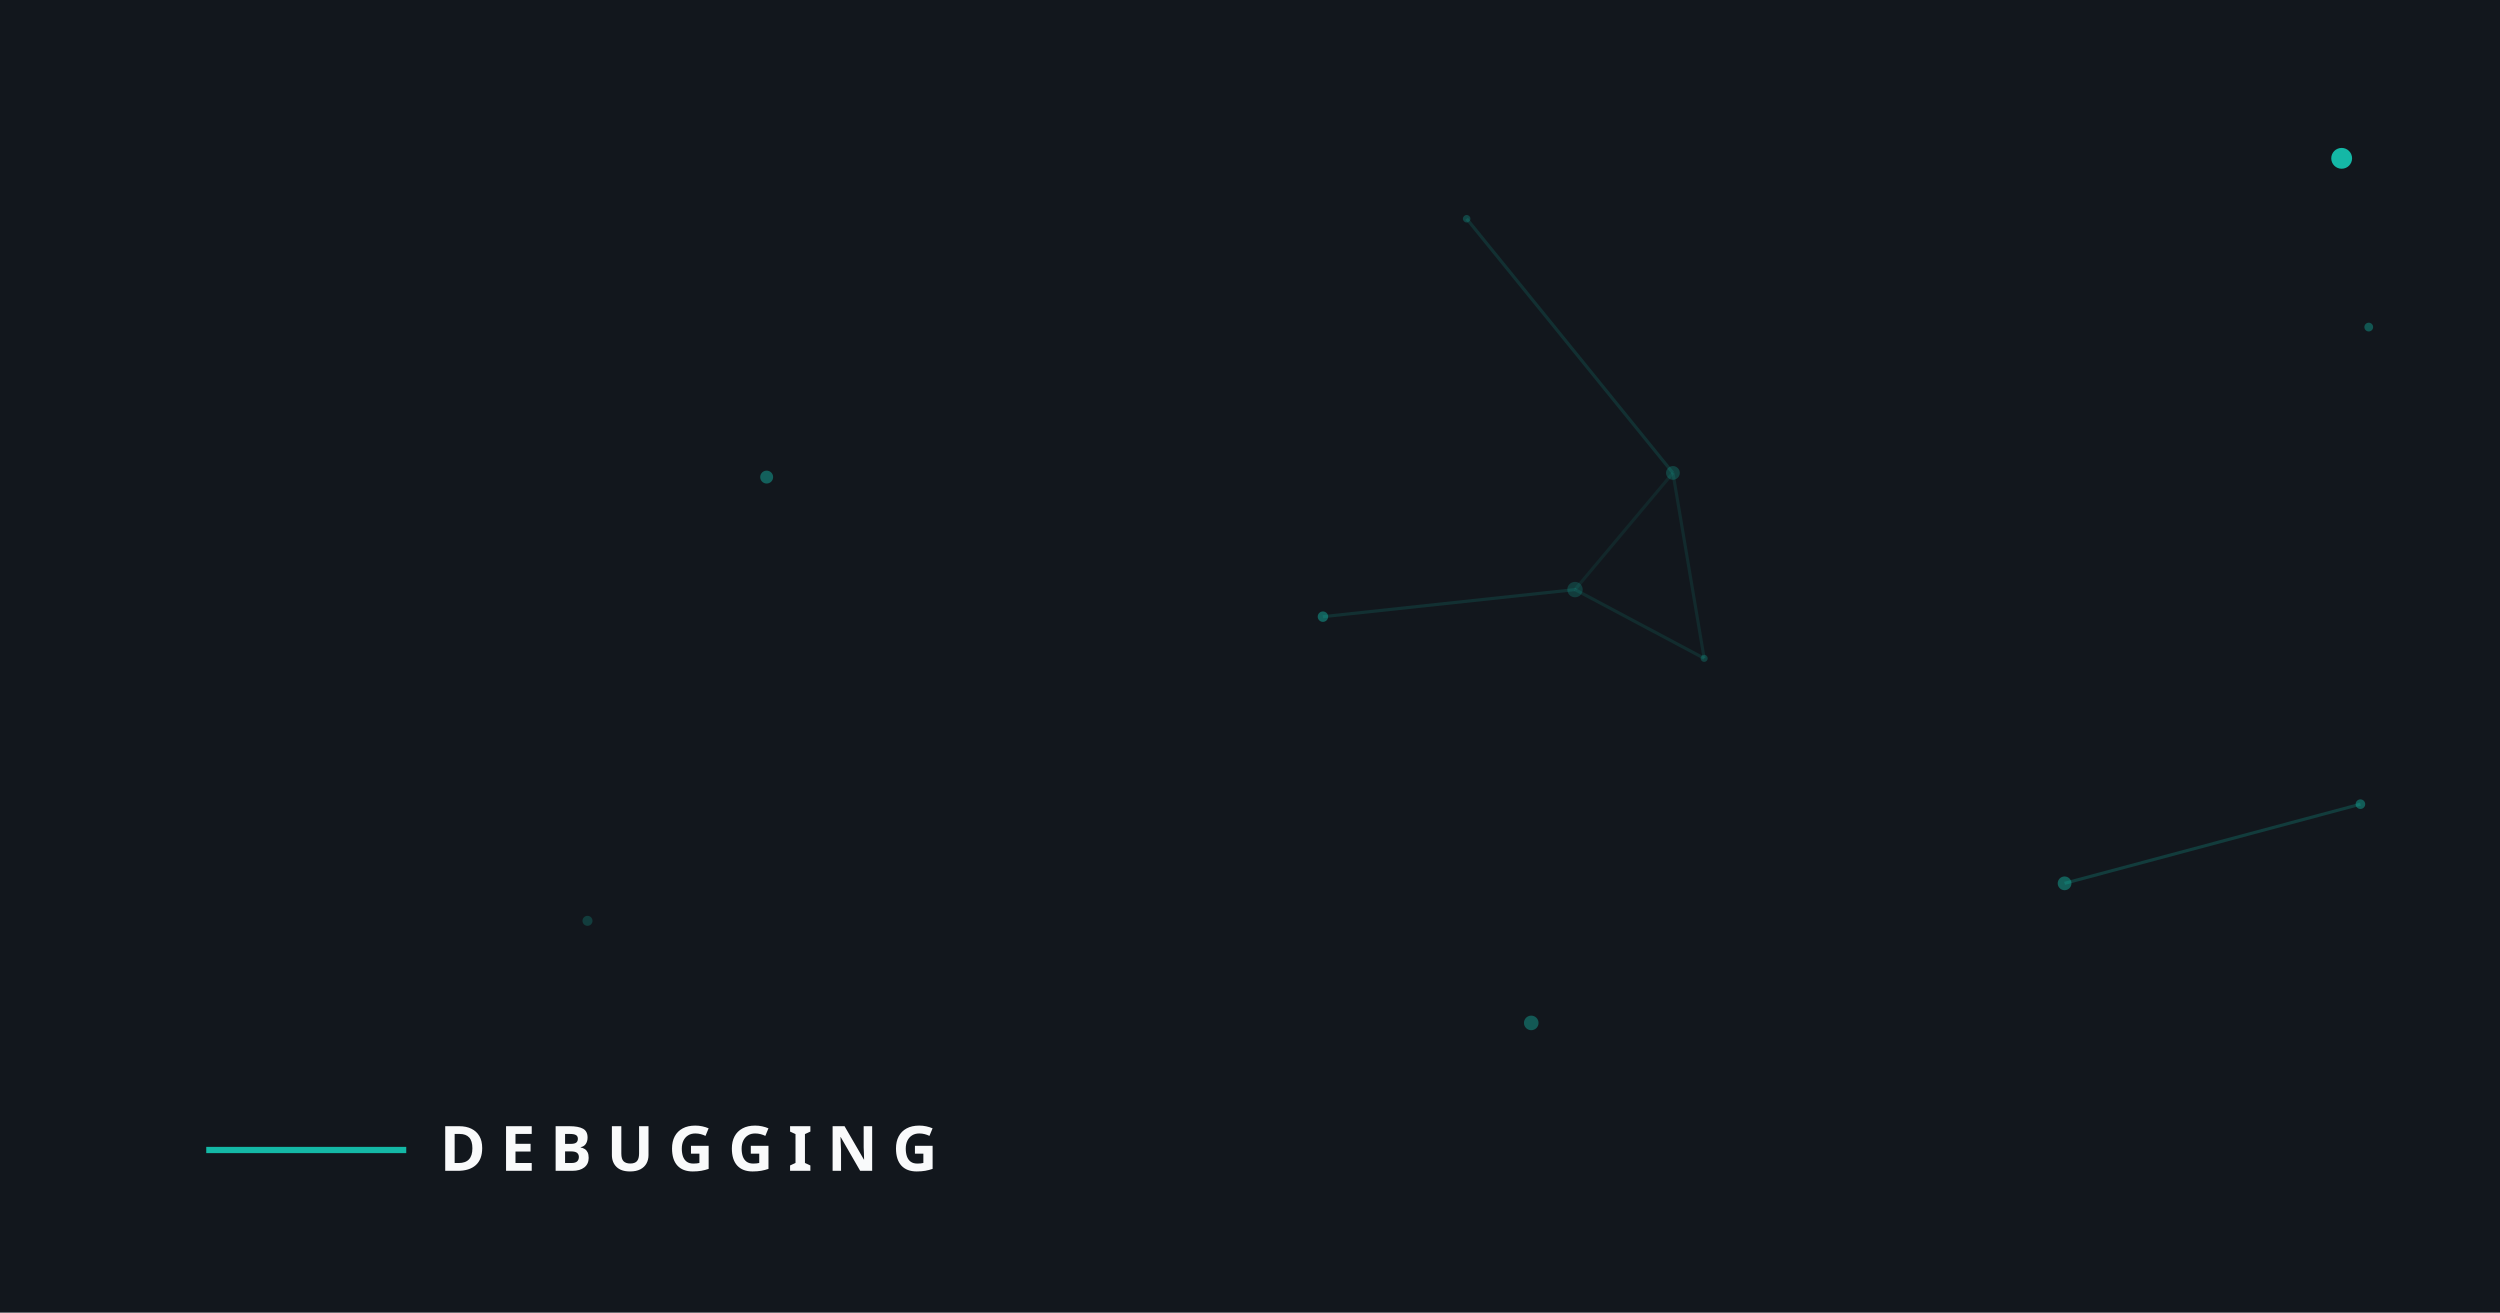
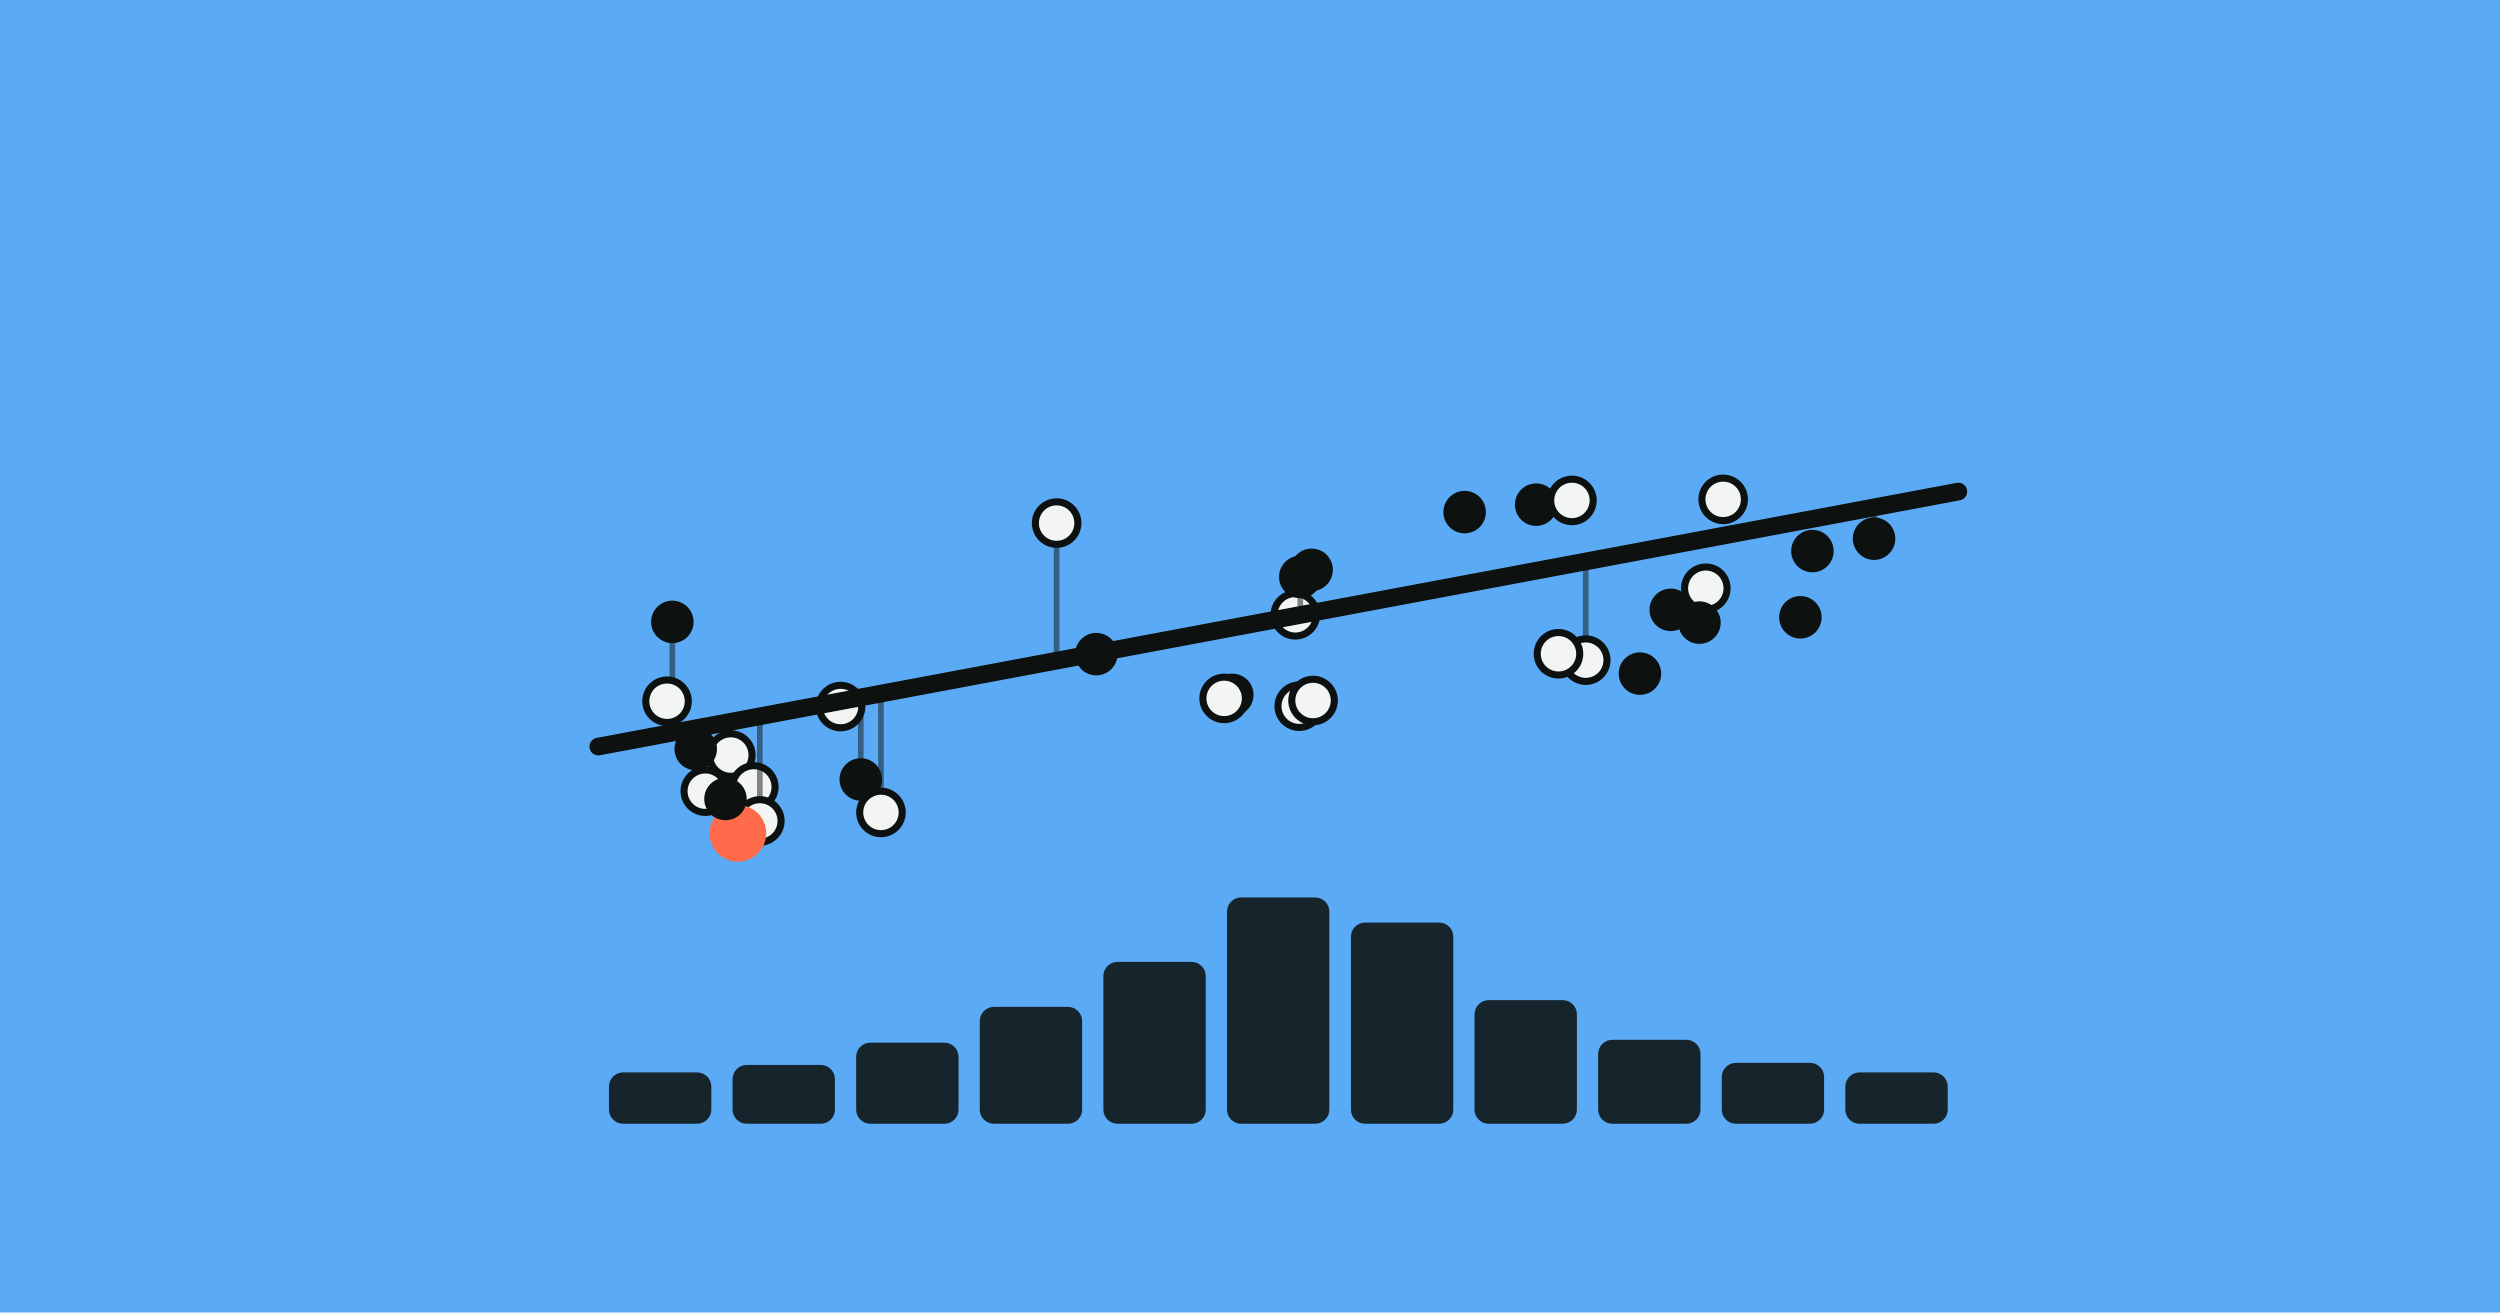
<svg xmlns="http://www.w3.org/2000/svg" viewBox="0 0 1200 630" width="1200" height="630">
-   <rect width="1200" height="630" fill="#0d1117" />
-   <rect x="0" y="0" width="1200" height="630" fill="#151b23" opacity="0.55" />
-   <g>
-     <line x1="991" y1="424" x2="1133" y2="386" stroke="rgba(20,184,166,0.23)" stroke-width="1.5" />
-     <line x1="818" y1="316" x2="803" y2="227" stroke="rgba(20,184,166,0.12)" stroke-width="1.5" />
-     <line x1="818" y1="316" x2="756" y2="283" stroke="rgba(20,184,166,0.13)" stroke-width="1.5" />
-     <line x1="803" y1="227" x2="704" y2="105" stroke="rgba(20,184,166,0.16)" stroke-width="1.5" />
-     <line x1="803" y1="227" x2="756" y2="283" stroke="rgba(20,184,166,0.10)" stroke-width="1.5" />
-     <line x1="756" y1="283" x2="635" y2="296" stroke="rgba(20,184,166,0.16)" stroke-width="1.5" />
-     <circle cx="991" cy="424" r="3.3" fill="rgba(20,184,166,0.45)" />
-     <circle cx="368" cy="229" r="3.1" fill="rgba(20,184,166,0.46)" />
-     <circle cx="1133" cy="386" r="2.3" fill="rgba(20,184,166,0.43)" />
-     <circle cx="818" cy="316" r="1.7" fill="rgba(20,184,166,0.26)" />
-     <circle cx="1137" cy="157" r="2.1" fill="rgba(20,184,166,0.39)" />
-     <circle cx="803" cy="227" r="3.3" fill="rgba(20,184,166,0.26)" />
-     <circle cx="282" cy="442" r="2.4" fill="rgba(20,184,166,0.24)" />
-     <circle cx="704" cy="105" r="1.8" fill="rgba(20,184,166,0.29)" />
-     <circle cx="735" cy="491" r="3.5" fill="rgba(20,184,166,0.41)" />
-     <circle cx="756" cy="283" r="3.7" fill="rgba(20,184,166,0.23)" />
-     <circle cx="635" cy="296" r="2.5" fill="rgba(20,184,166,0.46)" />
+   <rect width="1200" height="630" fill="#5aaaf5" />
+   <g transform="translate(192 43) scale(1.7)">
+     <rect x="59" y="277.5" width="28.9" height="14.5" rx="4" fill="#0d1210" opacity="0.88" />
+     <rect x="93.9" y="275.4" width="28.9" height="16.6" rx="4" fill="#0d1210" opacity="0.88" />
+     <rect x="128.8" y="269.1" width="28.9" height="22.9" rx="4" fill="#0d1210" opacity="0.88" />
+     <rect x="163.7" y="259" width="28.9" height="33" rx="4" fill="#0d1210" opacity="0.88" />
+     <rect x="198.6" y="246.3" width="28.9" height="45.7" rx="4" fill="#0d1210" opacity="0.88" />
+     <rect x="233.5" y="228.1" width="28.9" height="63.9" rx="4" fill="#0d1210" opacity="0.88" />
+     <rect x="268.5" y="235.2" width="28.9" height="56.8" rx="4" fill="#0d1210" opacity="0.88" />
+     <rect x="303.4" y="257.1" width="28.9" height="34.9" rx="4" fill="#0d1210" opacity="0.88" />
+     <rect x="338.3" y="268.3" width="28.9" height="23.7" rx="4" fill="#0d1210" opacity="0.88" />
+     <rect x="373.2" y="274.8" width="28.9" height="17.2" rx="4" fill="#0d1210" opacity="0.88" />
+     <rect x="408.1" y="277.5" width="28.9" height="14.5" rx="4" fill="#0d1210" opacity="0.88" />
+     <line x1="416.2" y1="126.8" x2="416.2" y2="117.9" stroke="#0d1210" stroke-width="1.6" opacity="0.5" />
+     <circle cx="416.2" cy="126.8" r="6" fill="#0d1210" />
+     <circle cx="368.7" cy="140.8" r="6" fill="#f3f5f2" stroke="#0d1210" stroke-width="2" />
+     <circle cx="395.4" cy="149" r="6" fill="#0d1210" />
+     <line x1="93.4" y1="187.9" x2="93.4" y2="178.5" stroke="#0d1210" stroke-width="1.6" opacity="0.5" />
+     <circle cx="93.4" cy="187.9" r="6" fill="#f3f5f2" stroke="#0d1210" stroke-width="2" />
+     <circle cx="320.8" cy="117.2" r="6" fill="#0d1210" />
+     <circle cx="253.9" cy="174.1" r="6" fill="#f3f5f2" stroke="#0d1210" stroke-width="2" />
+     <line x1="76.9" y1="150.3" x2="76.9" y2="181.6" stroke="#0d1210" stroke-width="1.6" opacity="0.5" />
+     <circle cx="76.9" cy="150.3" r="6" fill="#0d1210" />
+     <circle cx="99.9" cy="196.9" r="6" fill="#f3f5f2" stroke="#0d1210" stroke-width="2" />
+     <circle cx="350.1" cy="164.9" r="6" fill="#0d1210" />
+     <line x1="252.8" y1="148.3" x2="252.8" y2="148.6" stroke="#0d1210" stroke-width="1.6" opacity="0.5" />
+     <circle cx="252.8" cy="148.3" r="6" fill="#f3f5f2" stroke="#0d1210" stroke-width="2" />
+     <circle cx="300.6" cy="119.3" r="6" fill="#0d1210" />
+     <circle cx="75.4" cy="172.7" r="6" fill="#f3f5f2" stroke="#0d1210" stroke-width="2" />
+     <line x1="83.5" y1="186.2" x2="83.5" y2="180.4" stroke="#0d1210" stroke-width="1.6" opacity="0.5" />
+     <circle cx="83.5" cy="186.2" r="6" fill="#0d1210" />
+     <circle cx="373.6" cy="115.7" r="6" fill="#f3f5f2" stroke="#0d1210" stroke-width="2" />
+     <circle cx="366.9" cy="150.5" r="6" fill="#0d1210" />
+     <line x1="334.8" y1="161.1" x2="334.8" y2="133.2" stroke="#0d1210" stroke-width="1.6" opacity="0.5" />
+     <circle cx="334.8" cy="161.1" r="6" fill="#f3f5f2" stroke="#0d1210" stroke-width="2" />
+     <circle cx="235" cy="170.9" r="6" fill="#0d1210" />
+     <circle cx="232.7" cy="171.9" r="6" fill="#f3f5f2" stroke="#0d1210" stroke-width="2" />
+     <line x1="254.2" y1="137.6" x2="254.2" y2="148.3" stroke="#0d1210" stroke-width="1.6" opacity="0.5" />
+     <circle cx="254.2" cy="137.6" r="6" fill="#0d1210" />
+     <circle cx="124.4" cy="174.2" r="6" fill="#f3f5f2" stroke="#0d1210" stroke-width="2" />
+     <circle cx="257.4" cy="135.6" r="6" fill="#0d1210" />
+     <line x1="101.6" y1="206.5" x2="101.6" y2="177" stroke="#0d1210" stroke-width="1.6" opacity="0.5" />
+     <circle cx="101.6" cy="206.5" r="6" fill="#f3f5f2" stroke="#0d1210" stroke-width="2" />
+     <circle cx="358.8" cy="146.9" r="6" fill="#0d1210" />
+     <circle cx="86.2" cy="198.1" r="6" fill="#f3f5f2" stroke="#0d1210" stroke-width="2" />
+     <circle cx="95.4" cy="210" r="8" fill="#ff6b4a" />
+     <circle cx="330.9" cy="116" r="6" fill="#f3f5f2" stroke="#0d1210" stroke-width="2" />
+     <circle cx="91.9" cy="200.3" r="6" fill="#0d1210" />
+     <line x1="185.4" y1="122.4" x2="185.4" y2="161.2" stroke="#0d1210" stroke-width="1.6" opacity="0.5" />
+     <circle cx="185.4" cy="122.4" r="6" fill="#f3f5f2" stroke="#0d1210" stroke-width="2" />
+     <circle cx="398.8" cy="130.3" r="6" fill="#0d1210" />
+     <circle cx="327.1" cy="159.3" r="6" fill="#f3f5f2" stroke="#0d1210" stroke-width="2" />
+     <line x1="130.1" y1="194.8" x2="130.1" y2="171.6" stroke="#0d1210" stroke-width="1.6" opacity="0.5" />
+     <circle cx="130.1" cy="194.8" r="6" fill="#0d1210" />
+     <circle cx="257.8" cy="172.5" r="6" fill="#f3f5f2" stroke="#0d1210" stroke-width="2" />
+     <circle cx="196.6" cy="159.4" r="6" fill="#0d1210" />
+     <line x1="135.8" y1="204.1" x2="135.8" y2="170.5" stroke="#0d1210" stroke-width="1.6" opacity="0.5" />
+     <circle cx="135.8" cy="204.1" r="6" fill="#f3f5f2" stroke="#0d1210" stroke-width="2" />
+     <line pathLength="1" x1="56" y1="185.5" x2="440" y2="113.5" stroke="#0d1210" stroke-width="5" stroke-linecap="round" />
  </g>
-   <line x1="99" y1="552" x2="195" y2="552" stroke="#14b8a6" stroke-width="3" />
-   <text x="211" y="562" font-family="Sora, system-ui, sans-serif" font-size="30" font-weight="600" letter-spacing="7" fill="#f9fafb">DEBUGGING</text>
-   <circle cx="1124" cy="76" r="5" fill="#14b8a6" />
</svg>
